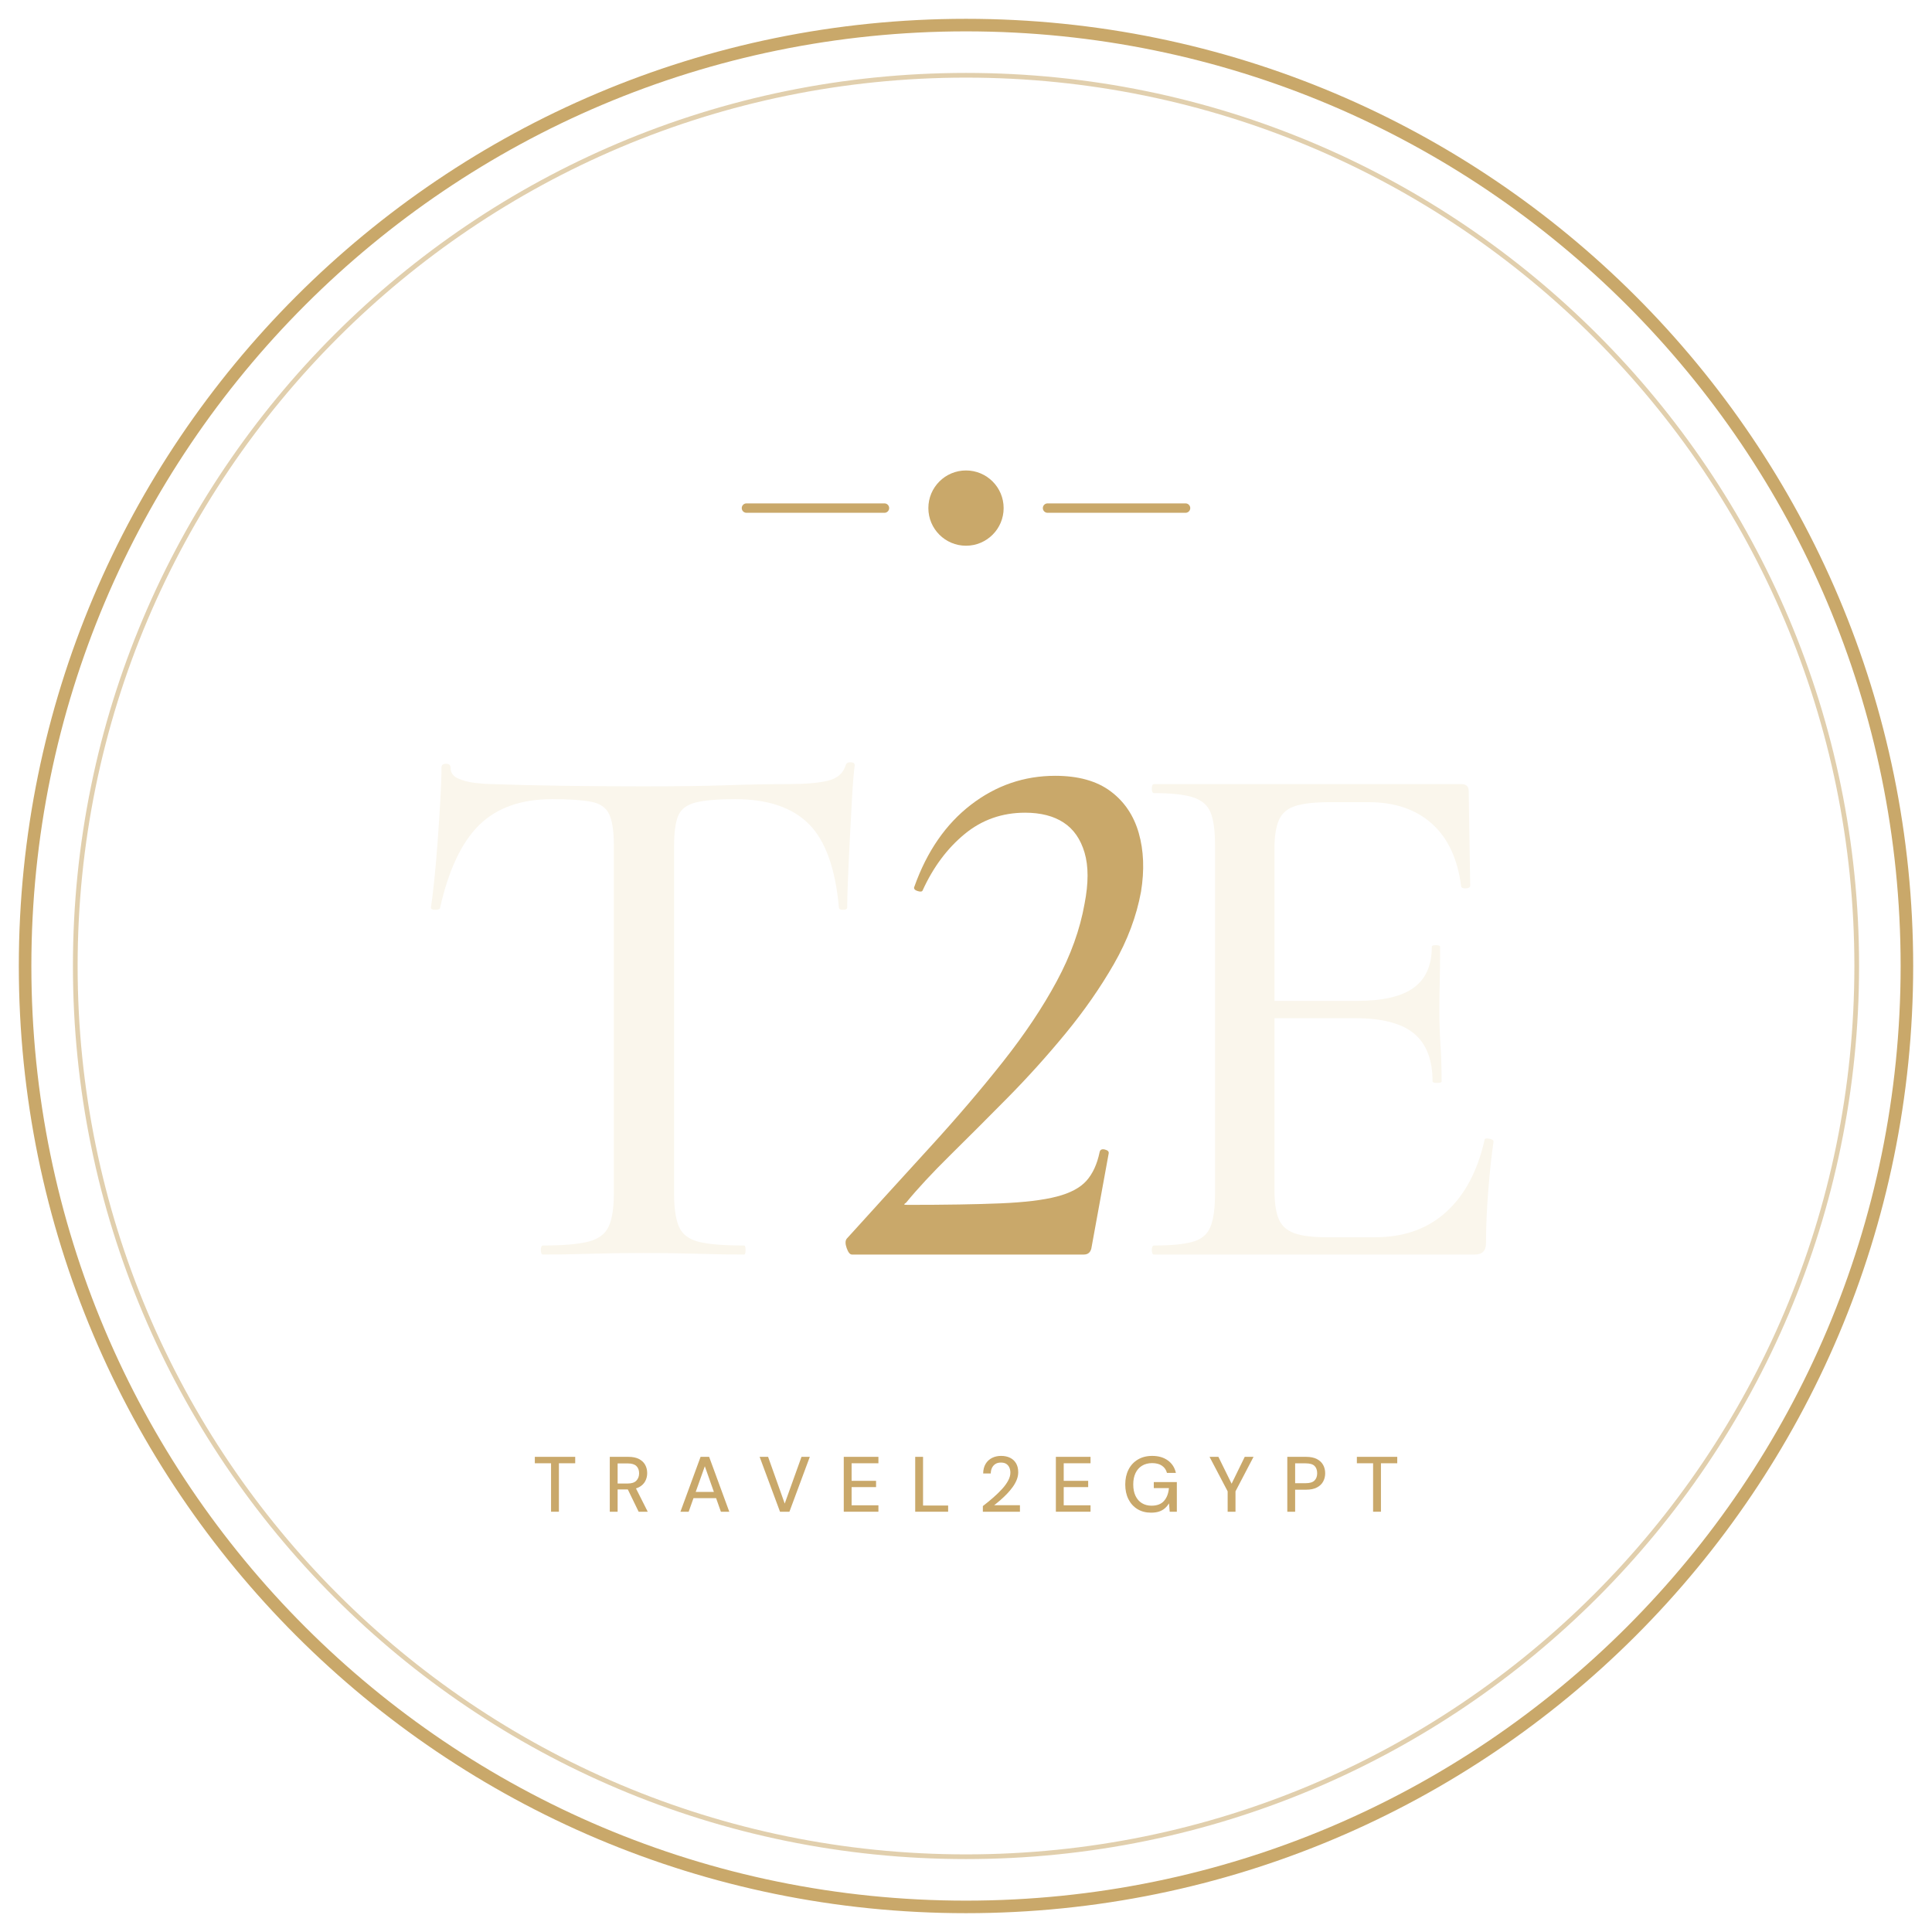
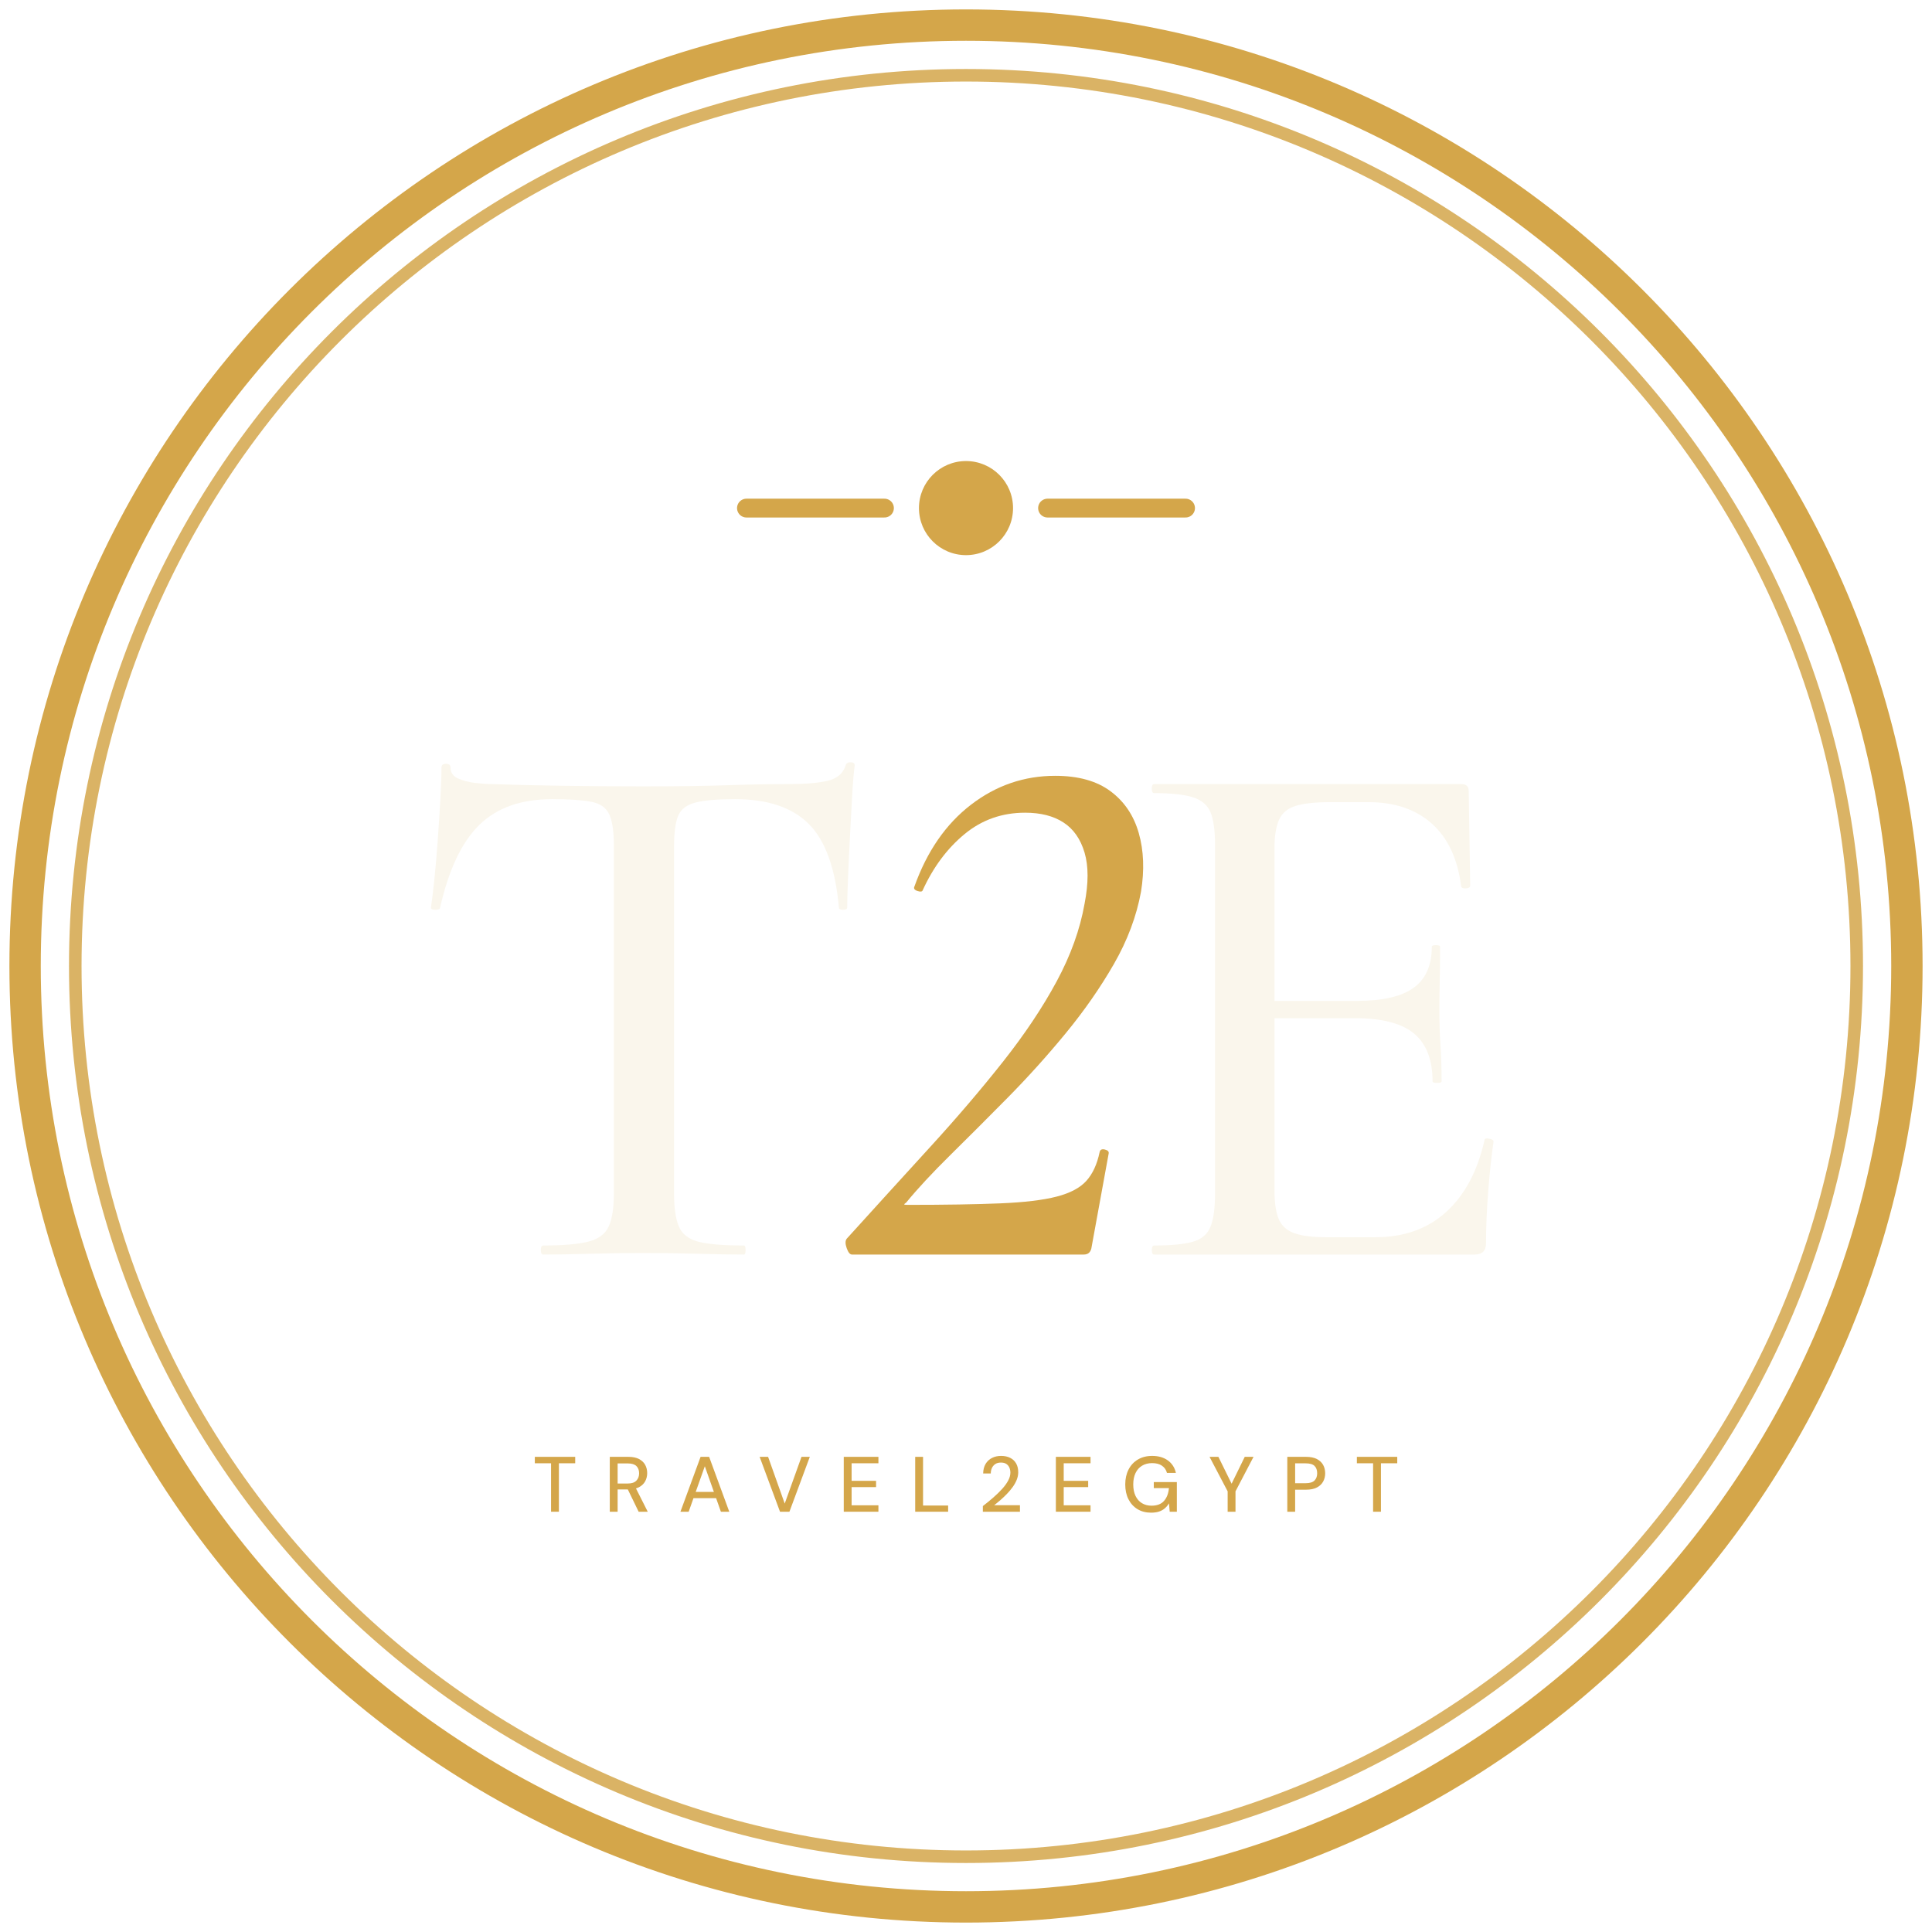
<svg xmlns="http://www.w3.org/2000/svg" viewBox="52 52 616 616" role="img" aria-label="Travel2Egypt">
-   <circle cx="360" cy="360" r="300" fill="none" stroke="#C9A86A" stroke-width="4" />
-   <circle cx="360" cy="360" r="284" fill="none" stroke="#C9A86A" stroke-width="1.5" opacity="0.55" />
-   <line x1="290" y1="214" x2="334" y2="214" stroke="#C9A86A" stroke-width="3" stroke-linecap="round" />
-   <circle cx="360" cy="214" r="12" fill="#C9A86A" />
-   <line x1="386" y1="214" x2="430" y2="214" stroke="#C9A86A" stroke-width="3" stroke-linecap="round" />
+   <circle cx="360" cy="360" r="300" fill="none" stroke="#D4A64A" stroke-width="10" />
+   <circle cx="360" cy="360" r="284" fill="none" stroke="#D4A64A" stroke-width="4" opacity="0.85" />
+   <line x1="290" y1="214" x2="334" y2="214" stroke="#D4A64A" stroke-width="6" stroke-linecap="round" />
+   <circle cx="360" cy="214" r="15" fill="#D4A64A" />
+   <line x1="386" y1="214" x2="430" y2="214" stroke="#D4A64A" stroke-width="6" stroke-linecap="round" />
  <path transform="translate(180.28 452) scale(0.24 -0.24)" d="M199 605Q137 605 102.0 570.5Q67 536 50 460Q49 458 43.5 458.0Q38 458 38 461Q40 474 42.5 498.0Q45 522 47.0 550.0Q49 578 50.5 604.0Q52 630 52 647Q52 652 58.0 652.0Q64 652 64 647Q64 637 74.0 632.5Q84 628 97.0 626.5Q110 625 119 625Q205 622 320 622Q390 622 432.0 623.5Q474 625 513 625Q547 625 565.5 629.5Q584 634 589 650Q590 654 595.5 654.0Q601 654 601 650Q599 635 597.5 608.0Q596 581 594.5 552.0Q593 523 592.0 498.0Q591 473 591 461Q591 458 585.5 458.0Q580 458 580 461Q573 539 540.0 572.0Q507 605 442 605Q407 605 389.5 600.5Q372 596 366.5 583.0Q361 570 361 542V81Q361 52 367.5 37.0Q374 22 393.5 17.0Q413 12 454 12Q456 12 456.0 6.0Q456 0 454 0Q427 0 393.5 1.0Q360 2 320 2Q282 2 248.5 1.0Q215 0 187 0Q184 0 184.0 6.0Q184 12 187 12Q226 12 246.5 17.0Q267 22 274.0 37.0Q281 52 281 81V544Q281 571 275.0 584.5Q269 598 251.0 601.5Q233 605 199 605Z" fill="#FAF6EC" />
-   <path transform="translate(323.16 452) scale(0.24 -0.24)" d="M2 0Q-2 0 -5.0 8.5Q-8 17 -5 21Q53 85 106.0 143.0Q159 201 202.5 256.0Q246 311 274.0 363.0Q302 415 311 466Q319 507 311.0 534.0Q303 561 283.0 574.0Q263 587 232 587Q186 587 151.5 558.5Q117 530 96 484Q95 481 89.0 483.0Q83 485 85 489Q110 559 160.0 597.5Q210 636 272 636Q318 636 345.5 615.5Q373 595 383.0 560.0Q393 525 386 482Q377 433 350.0 386.0Q323 339 286.0 294.0Q249 249 208.5 208.0Q168 167 132.5 132.0Q97 97 74 69Q71 67 71.5 66.5Q72 66 76 66Q151 66 199.0 68.0Q247 70 274.0 77.0Q301 84 313.5 98.0Q326 112 331 136Q332 141 338.0 139.5Q344 138 343 134L320 8Q318 0 310 0Q264 0 210.5 0.0Q157 0 103.0 0.0Q49 0 2 0Z" fill="#C9A86A" />
+   <path transform="translate(323.16 452) scale(0.24 -0.24)" d="M2 0Q-2 0 -5.0 8.5Q-8 17 -5 21Q53 85 106.0 143.0Q159 201 202.5 256.0Q246 311 274.0 363.0Q302 415 311 466Q319 507 311.0 534.0Q303 561 283.0 574.0Q263 587 232 587Q186 587 151.5 558.5Q117 530 96 484Q95 481 89.0 483.0Q83 485 85 489Q110 559 160.0 597.5Q210 636 272 636Q318 636 345.5 615.5Q373 595 383.0 560.0Q393 525 386 482Q377 433 350.0 386.0Q323 339 286.0 294.0Q249 249 208.5 208.0Q168 167 132.5 132.0Q97 97 74 69Q71 67 71.5 66.5Q72 66 76 66Q151 66 199.0 68.0Q247 70 274.0 77.0Q301 84 313.5 98.0Q326 112 331 136Q332 141 338.0 139.5Q344 138 343 134L320 8Q318 0 310 0Q264 0 210.5 0.0Q157 0 103.0 0.0Q49 0 2 0Z" fill="#D4A64A" />
  <path transform="translate(409.64 452) scale(0.24 -0.24)" d="M469 0H43Q40 0 40.0 6.0Q40 12 43 12Q77 12 94.5 17.0Q112 22 118.0 37.0Q124 52 124 81V544Q124 573 118.0 587.5Q112 602 94.5 607.5Q77 613 43 613Q40 613 40.0 619.0Q40 625 43 625H451Q461 625 461 616L463 490Q463 487 457.5 486.5Q452 486 451 489Q444 544 412.0 572.5Q380 601 328 601H277Q247 601 231.0 596.0Q215 591 209.0 577.5Q203 564 203 540V85Q203 61 208.5 47.5Q214 34 229.0 28.5Q244 23 271 23H337Q394 23 431.0 56.5Q468 90 482 152Q482 155 488.0 154.0Q494 153 494 150Q490 123 487.0 85.0Q484 47 484 15Q484 0 469 0ZM413 230Q413 273 388.5 293.5Q364 314 310 314H165V337H313Q364 337 388.0 354.5Q412 372 412 409Q412 411 417.5 411.0Q423 411 423 409Q423 378 422.5 361.0Q422 344 422 325Q422 302 423.5 279.0Q425 256 425 230Q425 228 419.0 228.0Q413 228 413 230Z" fill="#FAF6EC" />
-   <path transform="translate(221.80 534) scale(0.025 -0.025)" d="M236 0V618H29V700H544V618H336V0Z" fill="#C9A86A" />
-   <path transform="translate(244.60 534) scale(0.025 -0.025)" d="M73 0V700H310Q393 700 446.0 672.0Q499 644 524.5 597.5Q550 551 550 492Q550 436 524.5 388.5Q499 341 445.0 312.5Q391 284 307 284H173V0ZM441 0 290 311H400L557 0ZM173 360H303Q377 360 412.0 396.5Q447 433 447 490Q447 548 413.0 582.0Q379 616 303 616H173Z" fill="#C9A86A" />
-   <path transform="translate(268.25 534) scale(0.025 -0.025)" d="M28 0 285 700H394L651 0H544L339 580L133 0ZM144 173 172 253H501L529 173Z" fill="#C9A86A" />
-   <path transform="translate(293.70 534) scale(0.025 -0.025)" d="M280 0 20 700H128L340 104L554 700H660L400 0Z" fill="#C9A86A" />
-   <path transform="translate(319.20 534) scale(0.025 -0.025)" d="M73 0V700H515V618H173V394H485V314H173V82H515V0Z" fill="#C9A86A" />
-   <path transform="translate(341.98 534) scale(0.025 -0.025)" d="M73 0V700H173V79H493V0Z" fill="#C9A86A" />
-   <path transform="translate(363.90 534) scale(0.025 -0.025)" d="M59 0V72Q129 126 192.0 181.0Q255 236 304.5 290.5Q354 345 382.0 397.5Q410 450 410 498Q410 532 398.0 561.0Q386 590 360.0 608.5Q334 627 289 627Q246 627 217.5 608.0Q189 589 174.5 557.5Q160 526 160 488H63Q64 560 94.0 610.0Q124 660 175.5 686.0Q227 712 291 712Q358 712 407.0 687.5Q456 663 483.0 616.5Q510 570 510 503Q510 455 491.0 407.5Q472 360 439.5 315.0Q407 270 367.0 228.5Q327 187 284.5 150.0Q242 113 203 83H532V0Z" fill="#C9A86A" />
-   <path transform="translate(386.83 534) scale(0.025 -0.025)" d="M73 0V700H515V618H173V394H485V314H173V82H515V0Z" fill="#C9A86A" />
-   <path transform="translate(409.60 534) scale(0.025 -0.025)" d="M376 -12Q277 -12 203.0 33.0Q129 78 88.0 159.0Q47 240 47 348Q47 455 88.5 537.0Q130 619 207.5 665.5Q285 712 391 712Q510 712 590.0 654.5Q670 597 693 495H579Q564 553 516.0 586.5Q468 620 390 620Q316 620 261.5 587.0Q207 554 178.0 493.0Q149 432 149 348Q149 263 178.0 202.0Q207 141 260.0 109.0Q313 77 382 77Q488 77 541.5 138.0Q595 199 604 301H411V378H705V0H614L605 107Q581 68 549.5 41.5Q518 15 476.0 1.5Q434 -12 376 -12Z" fill="#C9A86A" />
-   <path transform="translate(437.20 534) scale(0.025 -0.025)" d="M249 0V260L18 700H131L312 332H287L467 700H579L349 260V0Z" fill="#C9A86A" />
-   <path transform="translate(460.62 534) scale(0.025 -0.025)" d="M73 0V700H312Q396 700 450.0 672.0Q504 644 530.0 597.0Q556 550 556 490Q556 433 530.5 385.5Q505 338 451.0 309.5Q397 281 312 281H173V0ZM173 364H308Q387 364 420.5 398.5Q454 433 454 490Q454 551 420.5 584.0Q387 617 308 617H173Z" fill="#C9A86A" />
-   <path transform="translate(483.90 534) scale(0.025 -0.025)" d="M236 0V618H29V700H544V618H336V0Z" fill="#C9A86A" />
+   <path transform="translate(221.80 534) scale(0.025 -0.025)" d="M236 0V618H29V700H544V618H336V0Z" fill="#D4A64A" />
+   <path transform="translate(244.60 534) scale(0.025 -0.025)" d="M73 0V700H310Q393 700 446.0 672.0Q499 644 524.5 597.5Q550 551 550 492Q550 436 524.5 388.5Q499 341 445.0 312.5Q391 284 307 284H173V0ZM441 0 290 311H400L557 0ZM173 360H303Q377 360 412.0 396.5Q447 433 447 490Q447 548 413.0 582.0Q379 616 303 616H173Z" fill="#D4A64A" />
+   <path transform="translate(268.25 534) scale(0.025 -0.025)" d="M28 0 285 700H394L651 0H544L339 580L133 0ZM144 173 172 253H501L529 173Z" fill="#D4A64A" />
+   <path transform="translate(293.70 534) scale(0.025 -0.025)" d="M280 0 20 700H128L340 104L554 700H660L400 0Z" fill="#D4A64A" />
+   <path transform="translate(319.20 534) scale(0.025 -0.025)" d="M73 0V700H515V618H173V394H485V314H173V82H515V0Z" fill="#D4A64A" />
+   <path transform="translate(341.98 534) scale(0.025 -0.025)" d="M73 0V700H173V79H493V0Z" fill="#D4A64A" />
+   <path transform="translate(363.90 534) scale(0.025 -0.025)" d="M59 0V72Q129 126 192.0 181.0Q255 236 304.5 290.5Q354 345 382.0 397.5Q410 450 410 498Q410 532 398.0 561.0Q386 590 360.0 608.5Q334 627 289 627Q246 627 217.5 608.0Q189 589 174.5 557.5Q160 526 160 488H63Q64 560 94.0 610.0Q124 660 175.5 686.0Q227 712 291 712Q358 712 407.0 687.5Q456 663 483.0 616.5Q510 570 510 503Q510 455 491.0 407.5Q472 360 439.5 315.0Q407 270 367.0 228.5Q327 187 284.5 150.0Q242 113 203 83H532V0Z" fill="#D4A64A" />
+   <path transform="translate(386.83 534) scale(0.025 -0.025)" d="M73 0V700H515V618H173V394H485V314H173V82H515V0Z" fill="#D4A64A" />
+   <path transform="translate(409.60 534) scale(0.025 -0.025)" d="M376 -12Q277 -12 203.0 33.0Q129 78 88.0 159.0Q47 240 47 348Q47 455 88.5 537.0Q130 619 207.5 665.5Q285 712 391 712Q510 712 590.0 654.5Q670 597 693 495H579Q564 553 516.0 586.5Q468 620 390 620Q316 620 261.5 587.0Q207 554 178.0 493.0Q149 432 149 348Q149 263 178.0 202.0Q207 141 260.0 109.0Q313 77 382 77Q488 77 541.5 138.0Q595 199 604 301H411V378H705V0H614L605 107Q581 68 549.5 41.5Q518 15 476.0 1.5Q434 -12 376 -12Z" fill="#D4A64A" />
+   <path transform="translate(437.20 534) scale(0.025 -0.025)" d="M249 0V260L18 700H131L312 332H287L467 700H579L349 260V0Z" fill="#D4A64A" />
+   <path transform="translate(460.62 534) scale(0.025 -0.025)" d="M73 0V700H312Q396 700 450.0 672.0Q504 644 530.0 597.0Q556 550 556 490Q556 433 530.5 385.5Q505 338 451.0 309.5Q397 281 312 281H173V0ZM173 364H308Q387 364 420.5 398.5Q454 433 454 490Q454 551 420.5 584.0Q387 617 308 617H173Z" fill="#D4A64A" />
+   <path transform="translate(483.90 534) scale(0.025 -0.025)" d="M236 0V618H29V700H544V618H336V0Z" fill="#D4A64A" />
</svg>
